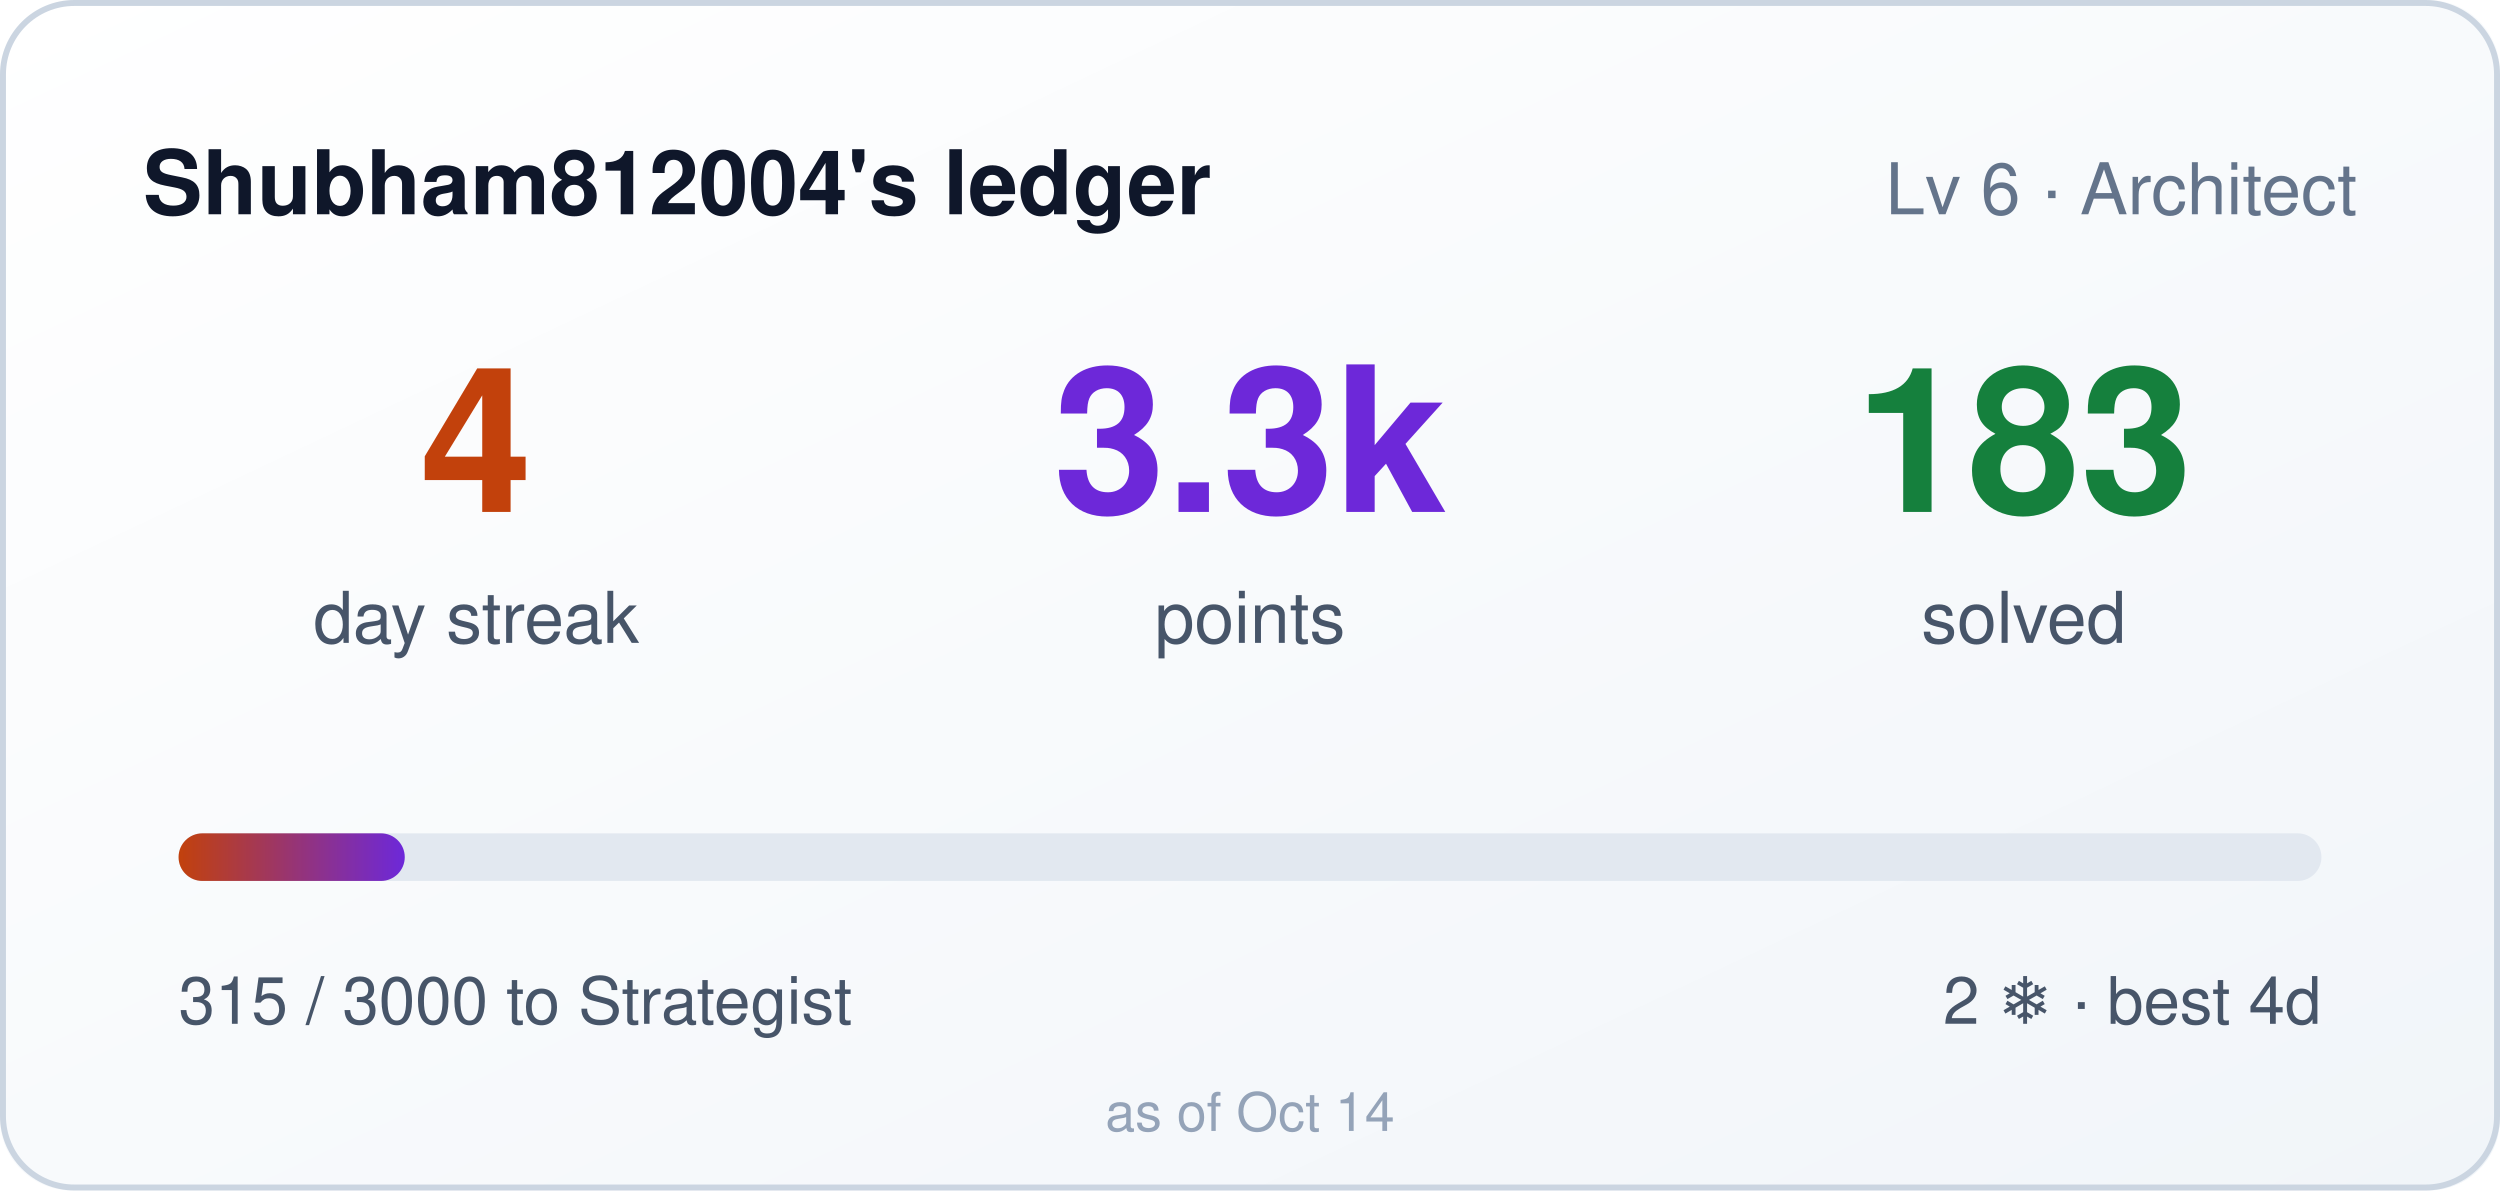
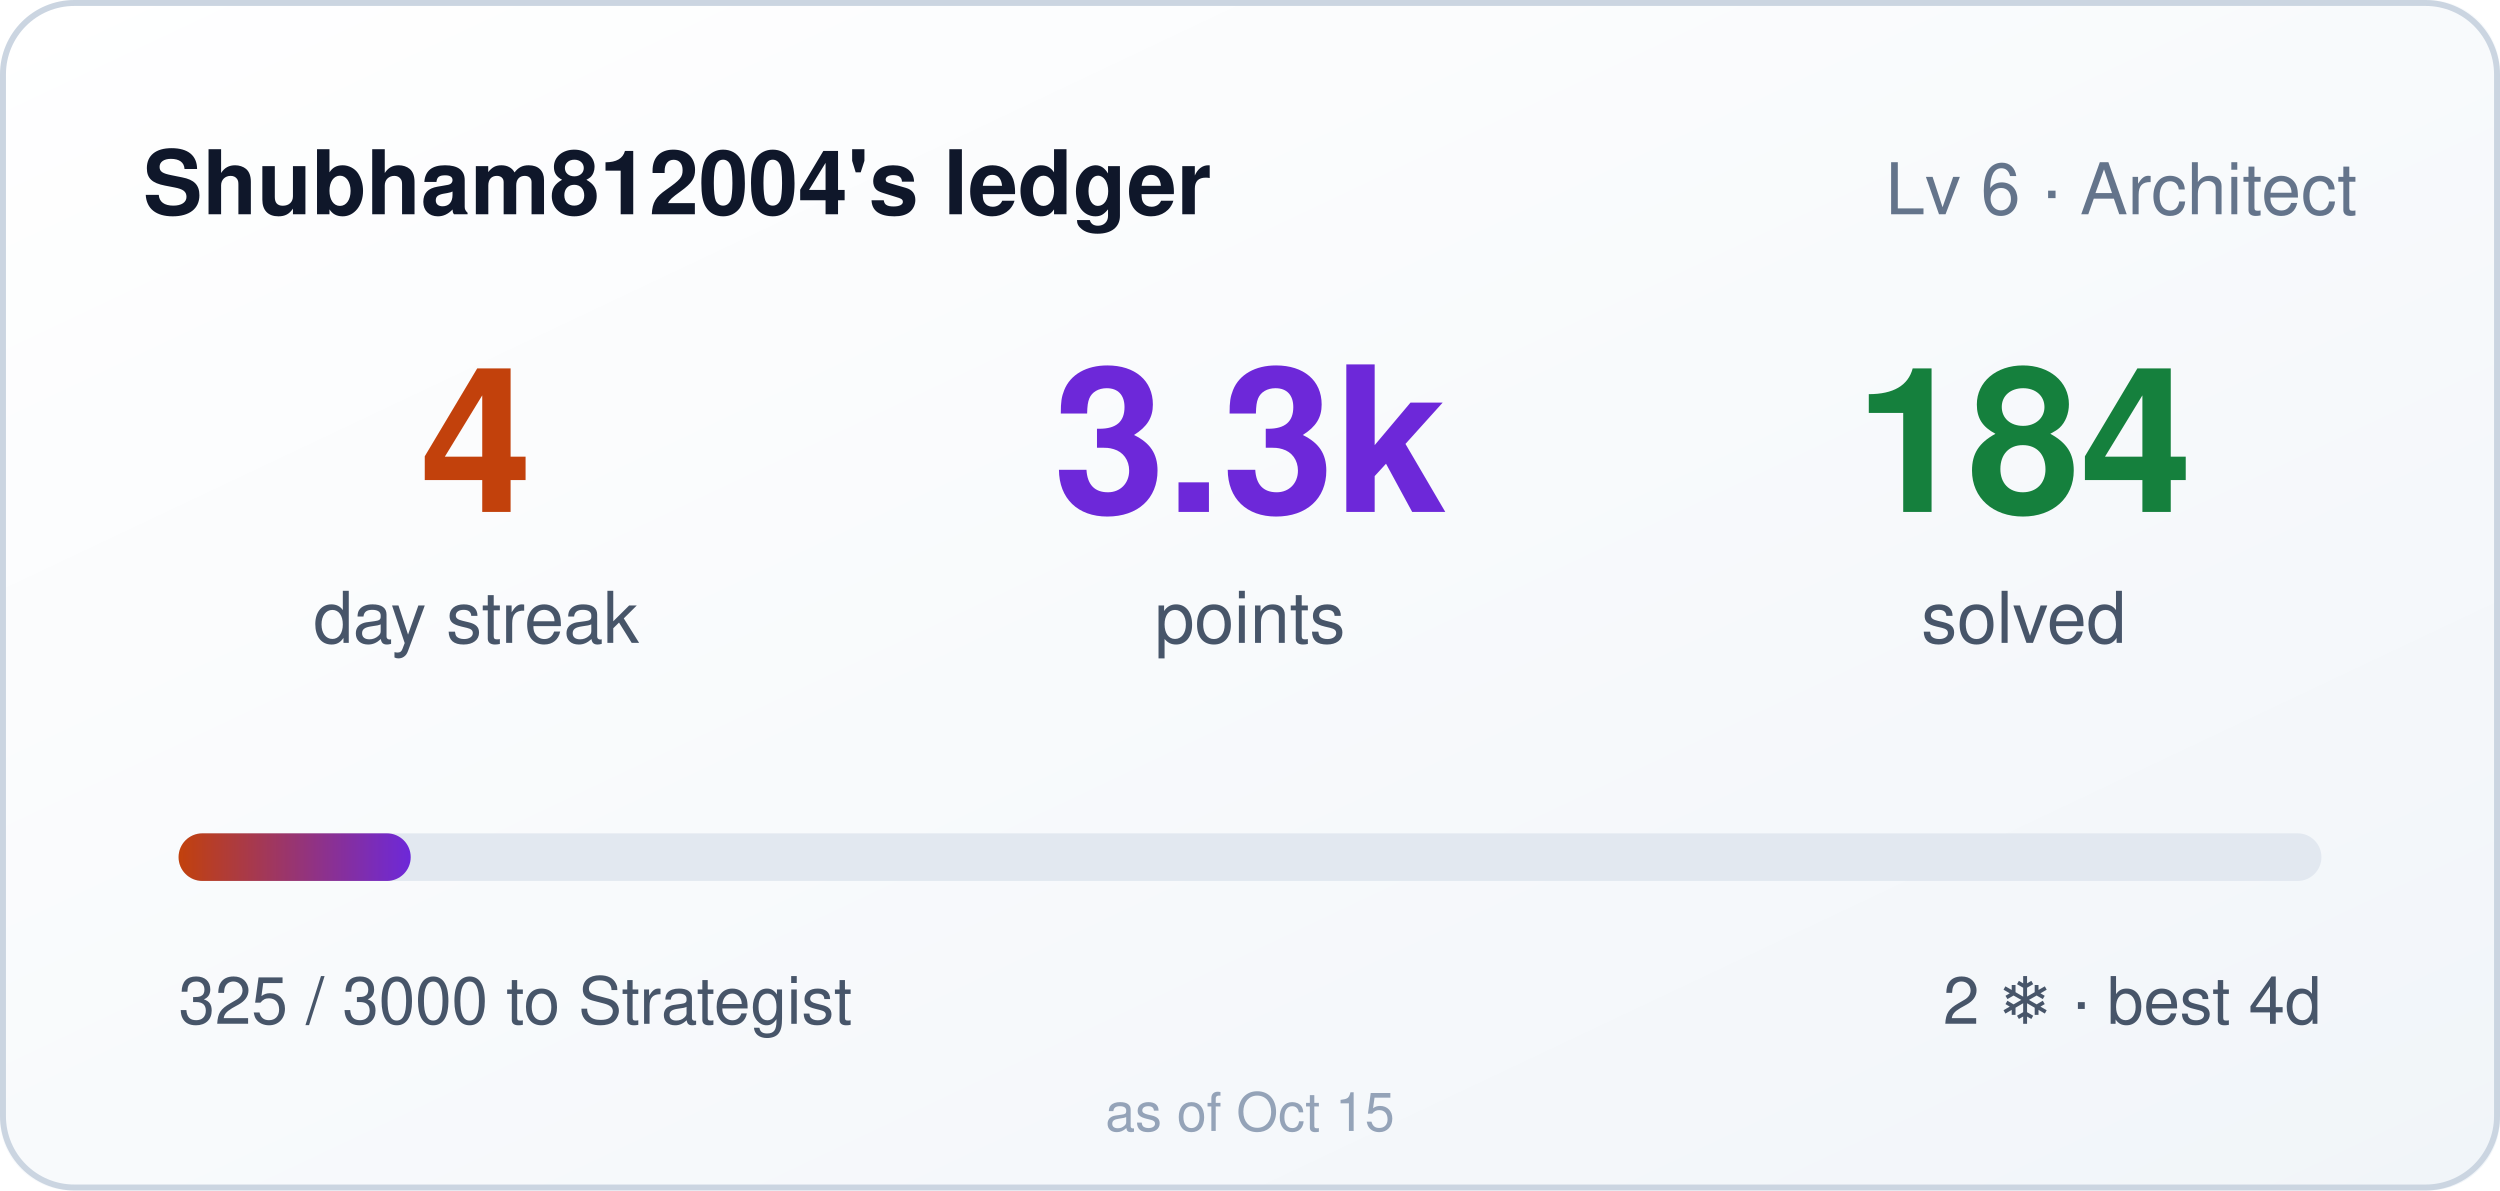
- <svg xmlns="http://www.w3.org/2000/svg" width="420" height="200" role="img" aria-label="Shubham812004's ledger: 4 day streak, 3315 points">
+ <svg xmlns="http://www.w3.org/2000/svg" width="420" height="200" role="img" aria-label="Shubham812004's ledger: 4 day streak, 3325 points">
  <style>
    .bar,.n{transform-box:fill-box}
    .bar{transform-origin:left center}
    @media (prefers-reduced-motion: no-preference){
      .bar{animation:cl-grow .9s cubic-bezier(.22,1,.36,1) both}
      .n{animation:cl-rise .5s ease-out both}
      .n2{animation-delay:.08s}
      .n3{animation-delay:.16s}
    }
    @keyframes cl-grow{from{transform:scaleX(0)}to{transform:scaleX(1)}}
    @keyframes cl-rise{from{opacity:0;transform:translateY(6px)}to{opacity:1;transform:none}}
  </style>
  <defs>
    <linearGradient id="bg" x1="0" y1="0" x2="1" y2="1">
      <stop offset="0" stop-color="#ffffff" />
      <stop offset="1" stop-color="#f1f5f9" />
    </linearGradient>
    <linearGradient id="bar" x1="0" y1="0" x2="1" y2="0">
      <stop offset="0" stop-color="#c2410c" />
      <stop offset="1" stop-color="#6d28d9" />
    </linearGradient>
  </defs>
  <rect width="420" height="200" rx="12" fill="url(#bg)" />
  <rect x="0.5" y="0.5" width="419" height="199" rx="12" fill="none" stroke="#cbd5e1" />
  <text x="24" y="36" fill="#0f172a" font-size="15" font-weight="600" font-family="Segoe UI,Helvetica,Arial,sans-serif">Shubham812004's ledger</text>
  <text x="396" y="36" fill="#64748b" font-size="12" text-anchor="end" font-family="Segoe UI,Helvetica,Arial,sans-serif">Lv 6 · Architect</text>
  <g font-family="Segoe UI,Helvetica,Arial,sans-serif">
    <text class="n n1" x="80" y="86" fill="#c2410c" font-size="34" font-weight="700" text-anchor="middle">4</text>
    <text x="80" y="108" fill="#475569" font-size="12" text-anchor="middle">day streak</text>
    <text class="n n2" x="210" y="86" fill="#6d28d9" font-size="34" font-weight="700" text-anchor="middle">3.3k</text>
    <text x="210" y="108" fill="#475569" font-size="12" text-anchor="middle">points</text>
-     <text class="n n3" x="340" y="86" fill="#15803d" font-size="34" font-weight="700" text-anchor="middle">183</text>
+     <text class="n n3" x="340" y="86" fill="#15803d" font-size="34" font-weight="700" text-anchor="middle">184</text>
    <text x="340" y="108" fill="#475569" font-size="12" text-anchor="middle">solved</text>
  </g>
  <rect x="30" y="140" width="360" height="8" rx="4" fill="#e2e8f0" />
-   <rect class="bar" x="30" y="140" width="38" height="8" rx="4" fill="url(#bar)" />
-   <text x="30" y="172" fill="#475569" font-size="11" font-family="Segoe UI,Helvetica,Arial,sans-serif">315 / 3000 to Strategist</text>
+   <rect class="bar" x="30" y="140" width="39" height="8" rx="4" fill="url(#bar)" />
+   <text x="30" y="172" fill="#475569" font-size="11" font-family="Segoe UI,Helvetica,Arial,sans-serif">325 / 3000 to Strategist</text>
  <text x="390" y="172" fill="#475569" font-size="11" text-anchor="end" font-family="Segoe UI,Helvetica,Arial,sans-serif">2 ❄ · best 4d</text>
-   <text x="210" y="190" fill="#94a3b8" font-size="9" text-anchor="middle" font-family="Segoe UI,Helvetica,Arial,sans-serif">as of Oct 14</text>
+   <text x="210" y="190" fill="#94a3b8" font-size="9" text-anchor="middle" font-family="Segoe UI,Helvetica,Arial,sans-serif">as of Oct 15</text>
</svg>
